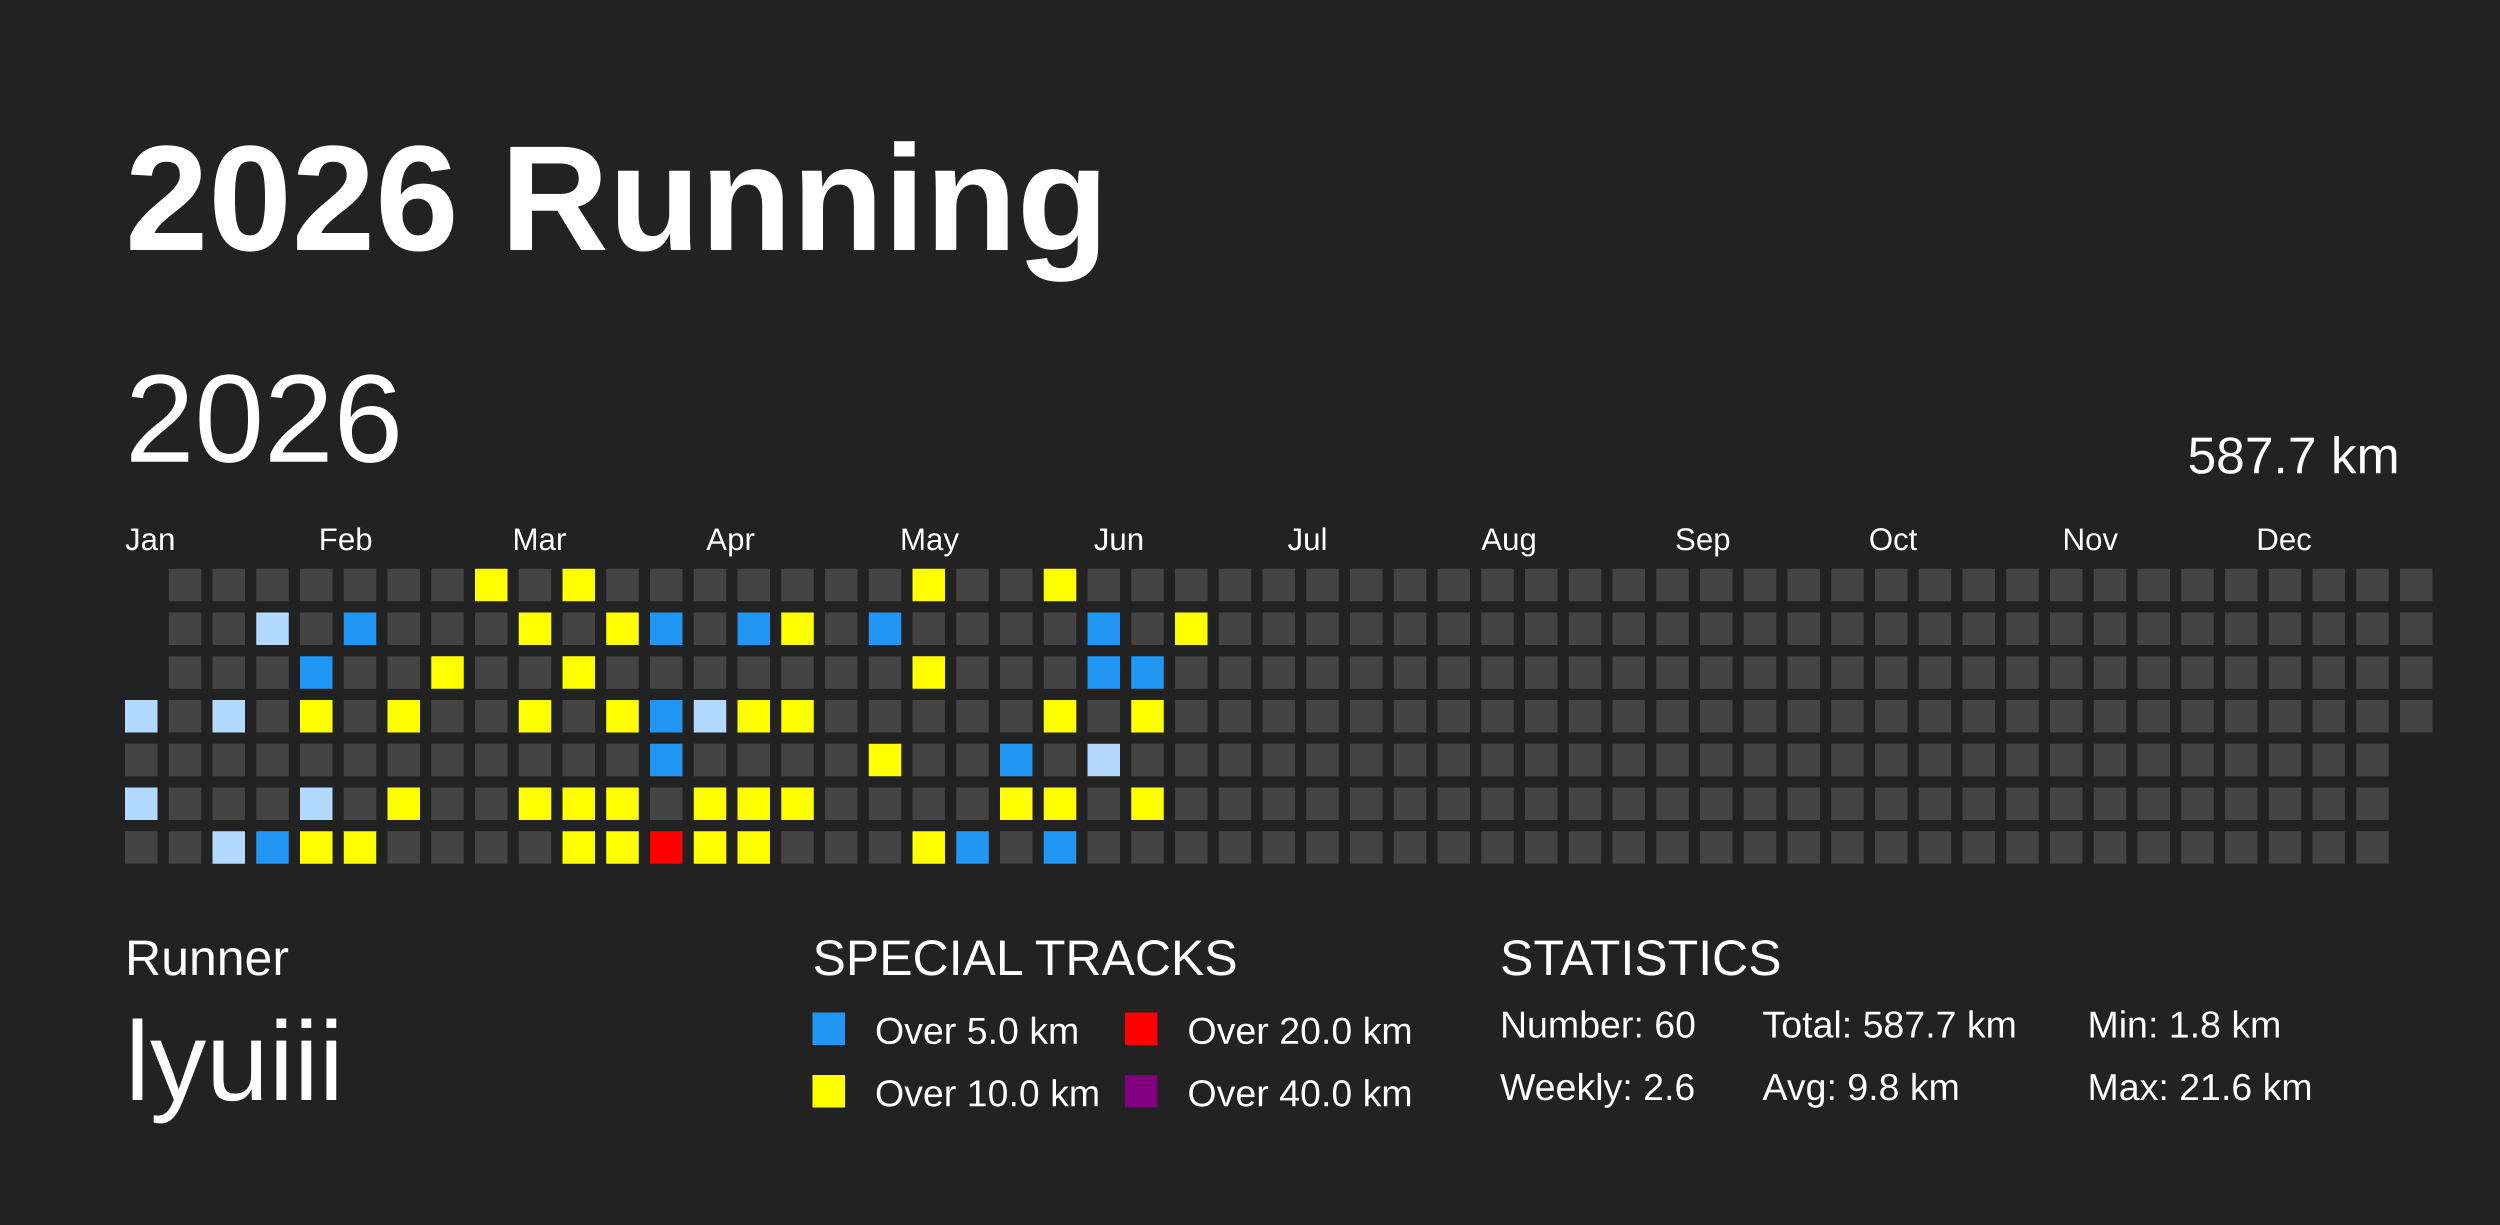
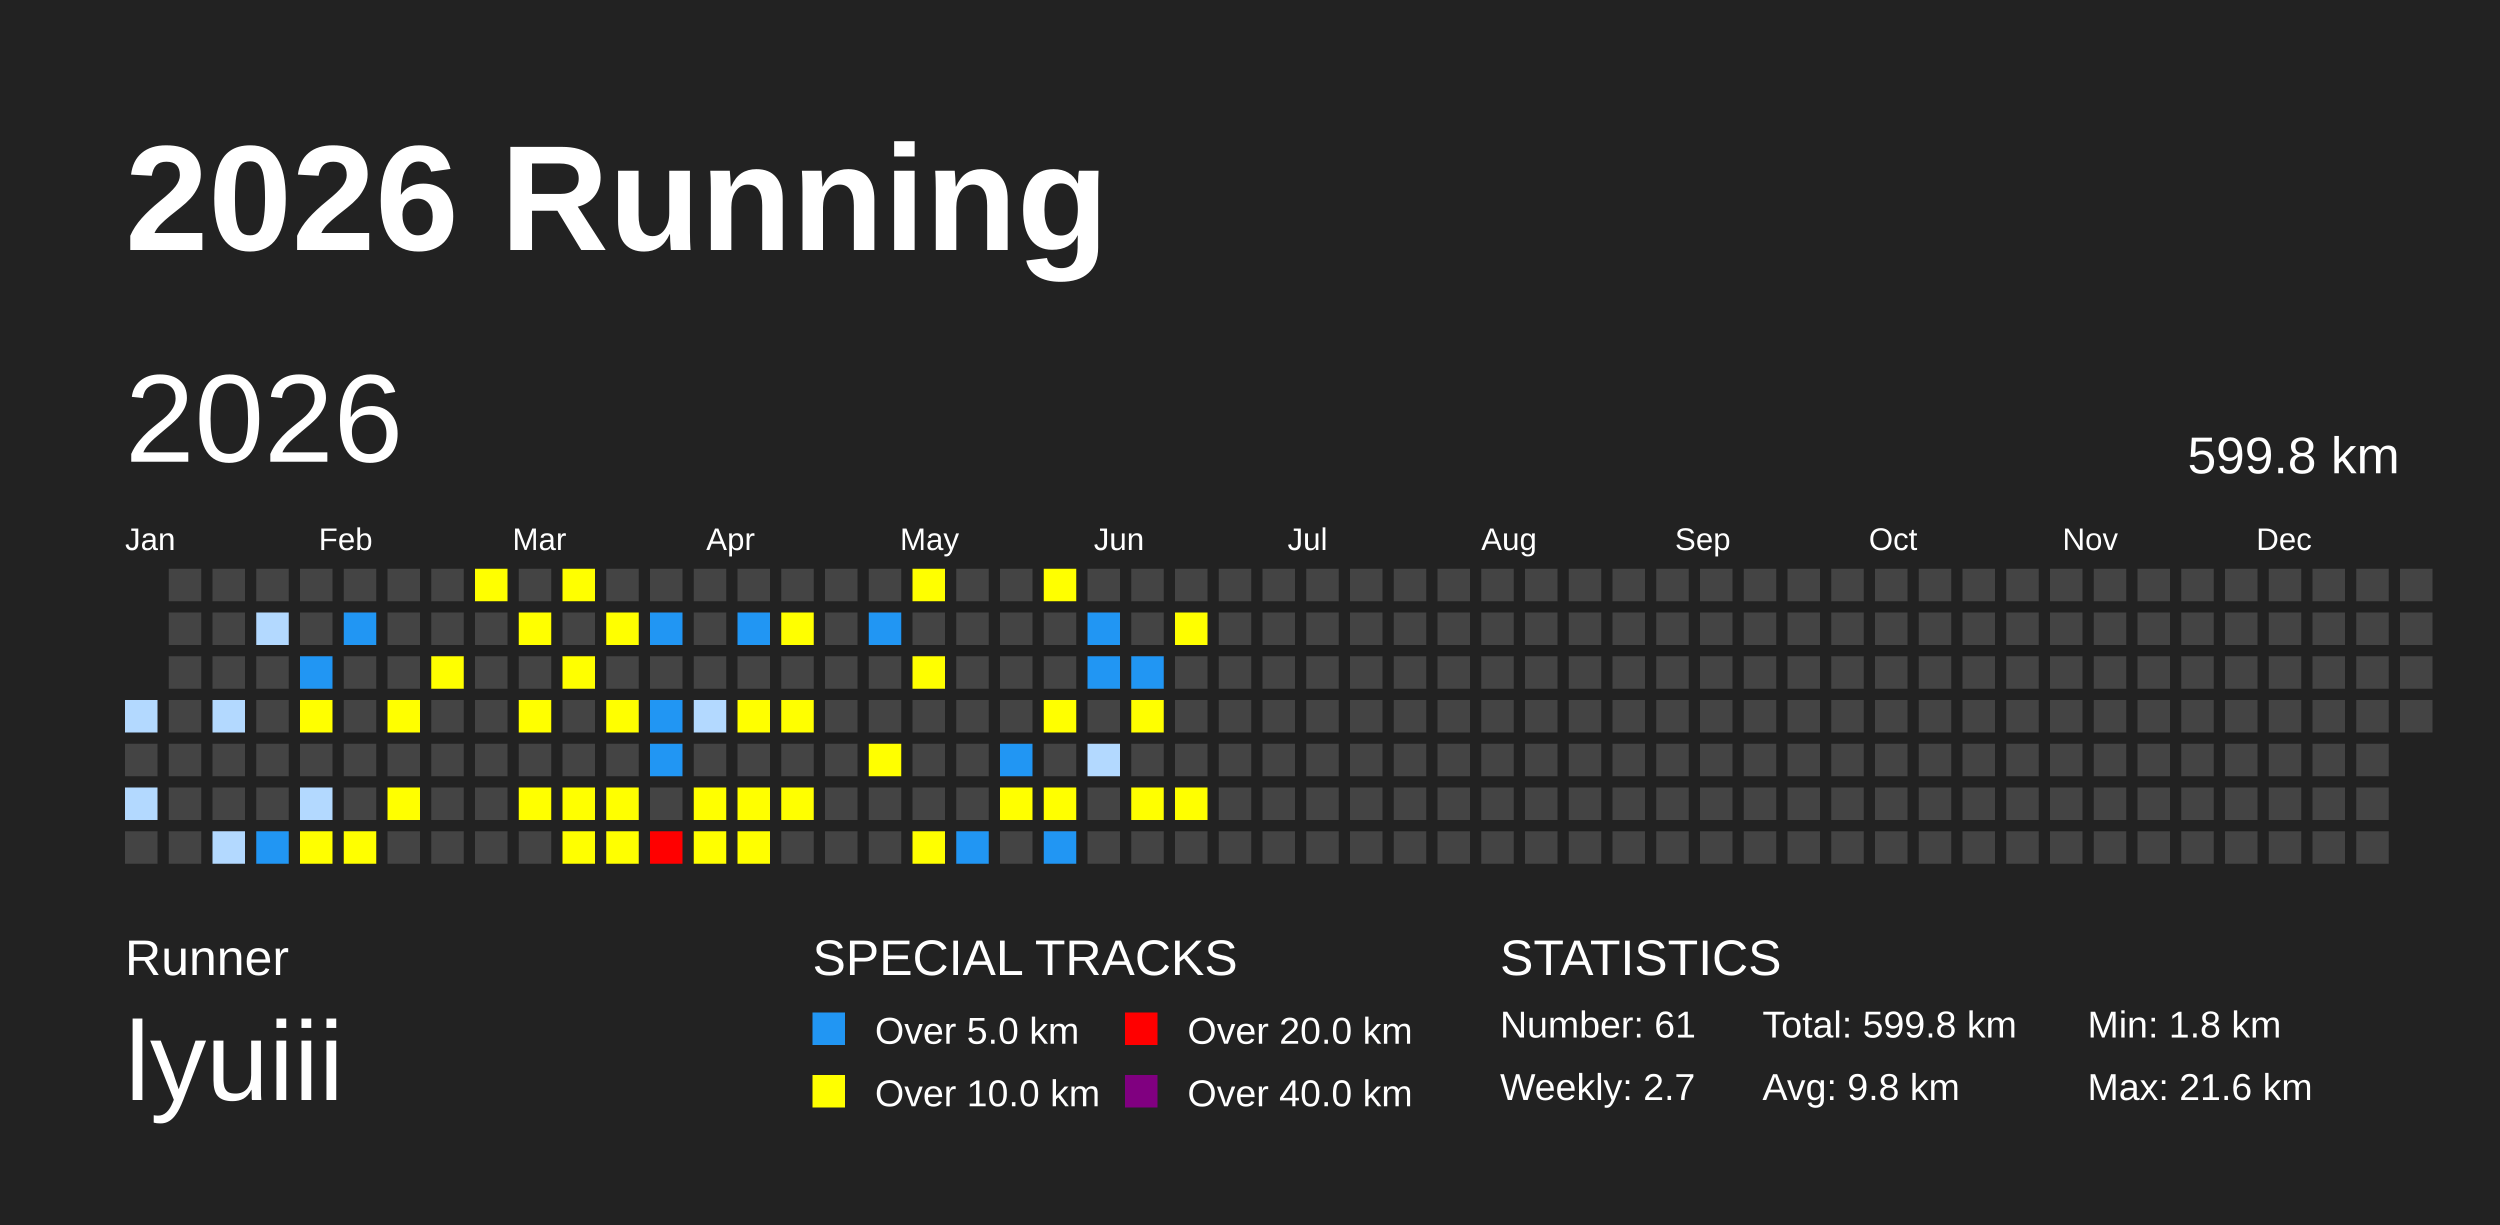
<svg xmlns="http://www.w3.org/2000/svg" baseProfile="full" height="98mm" version="1.1" viewBox="0,0,200,98" width="200mm">
  <defs />
  <rect fill="#222222" height="98" width="200" x="0" y="0" />
  <text fill="#FFFFFF" style="font-size:12px; font-family:Arial; font-weight:bold;" x="10" y="20">2026 Running</text>
  <text fill="#FFFFFF" style="font-size:4px; font-family:Arial" x="10" y="78">Runner</text>
  <text fill="#FFFFFF" style="font-size:9px; font-family:Arial" x="10" y="88">lyuiii</text>
  <text fill="#FFFFFF" style="font-size:4px; font-family:Arial" x="65" y="78">SPECIAL TRACKS</text>
  <rect fill="#2196F3" height="2.6" width="2.6" x="65" y="81" />
  <text fill="#FFFFFF" style="font-size:3px; font-family:Arial" x="70" y="83.5">Over 5.0 km</text>
  <rect fill="yellow" height="2.6" width="2.6" x="65" y="86" />
  <text fill="#FFFFFF" style="font-size:3px; font-family:Arial" x="70" y="88.5">Over 10.0 km</text>
  <rect fill="red" height="2.6" width="2.6" x="90" y="81" />
  <text fill="#FFFFFF" style="font-size:3px; font-family:Arial" x="95" y="83.5">Over 20.0 km</text>
  <rect fill="purple" height="2.6" width="2.6" x="90" y="86" />
  <text fill="#FFFFFF" style="font-size:3px; font-family:Arial" x="95" y="88.5">Over 40.0 km</text>
  <text fill="#FFFFFF" style="font-size:4px; font-family:Arial" x="120" y="78">STATISTICS</text>
-   <text fill="#FFFFFF" style="font-size:3px; font-family:Arial" x="120" y="83">Number: 60</text>
-   <text fill="#FFFFFF" style="font-size:3px; font-family:Arial" x="120" y="88">Weekly: 2.6</text>
-   <text fill="#FFFFFF" style="font-size:3px; font-family:Arial" x="141" y="83">Total: 587.7 km</text>
+   <text fill="#FFFFFF" style="font-size:3px; font-family:Arial" x="120" y="83">Number: 61</text>
+   <text fill="#FFFFFF" style="font-size:3px; font-family:Arial" x="120" y="88">Weekly: 2.7</text>
+   <text fill="#FFFFFF" style="font-size:3px; font-family:Arial" x="141" y="83">Total: 599.8 km</text>
  <text fill="#FFFFFF" style="font-size:3px; font-family:Arial" x="141" y="88">Avg: 9.8 km</text>
  <text fill="#FFFFFF" style="font-size:3px; font-family:Arial" x="167" y="83">Min: 1.8 km</text>
  <text fill="#FFFFFF" style="font-size:3px; font-family:Arial" x="167" y="88">Max: 21.6 km</text>
  <text dominant-baseline="hanging" fill="#FFFFFF" style="font-size:10.0px; font-family:Arial;" x="10" y="30">2026</text>
-   <text dominant-baseline="hanging" fill="#FFFFFF" style="font-size:4.125px; font-family:Arial;" x="175" y="35">587.7 km</text>
+   <text dominant-baseline="hanging" fill="#FFFFFF" style="font-size:4.125px; font-family:Arial;" x="175" y="35">599.8 km</text>
  <text fill="#FFFFFF" style="font-size:2.5px; font-family:Arial" x="10.0" y="44">Jan</text>
  <text fill="#FFFFFF" style="font-size:2.5px; font-family:Arial" x="25.5" y="44">Feb</text>
  <text fill="#FFFFFF" style="font-size:2.5px; font-family:Arial" x="41.0" y="44">Mar</text>
  <text fill="#FFFFFF" style="font-size:2.5px; font-family:Arial" x="56.5" y="44">Apr</text>
  <text fill="#FFFFFF" style="font-size:2.5px; font-family:Arial" x="72.0" y="44">May</text>
  <text fill="#FFFFFF" style="font-size:2.5px; font-family:Arial" x="87.5" y="44">Jun</text>
  <text fill="#FFFFFF" style="font-size:2.5px; font-family:Arial" x="103.0" y="44">Jul</text>
  <text fill="#FFFFFF" style="font-size:2.5px; font-family:Arial" x="118.5" y="44">Aug</text>
  <text fill="#FFFFFF" style="font-size:2.5px; font-family:Arial" x="134.0" y="44">Sep</text>
  <text fill="#FFFFFF" style="font-size:2.5px; font-family:Arial" x="149.5" y="44">Oct</text>
  <text fill="#FFFFFF" style="font-size:2.5px; font-family:Arial" x="165.0" y="44">Nov</text>
  <text fill="#FFFFFF" style="font-size:2.5px; font-family:Arial" x="180.5" y="44">Dec</text>
  <rect fill="#b3d9ff" height="2.6" width="2.6" x="10.0" y="56.0" />
  <rect fill="#444444" height="2.6" width="2.6" x="10.0" y="59.5" />
  <rect fill="#b3d9ff" height="2.6" width="2.6" x="10.0" y="63.0" />
  <rect fill="#444444" height="2.6" width="2.6" x="10.0" y="66.5" />
  <rect fill="#444444" height="2.6" width="2.6" x="13.5" y="45.5" />
  <rect fill="#444444" height="2.6" width="2.6" x="13.5" y="49.0" />
  <rect fill="#444444" height="2.6" width="2.6" x="13.5" y="52.5" />
  <rect fill="#444444" height="2.6" width="2.6" x="13.5" y="56.0" />
  <rect fill="#444444" height="2.6" width="2.6" x="13.5" y="59.5" />
  <rect fill="#444444" height="2.6" width="2.6" x="13.5" y="63.0" />
  <rect fill="#444444" height="2.6" width="2.6" x="13.5" y="66.5" />
  <rect fill="#444444" height="2.6" width="2.6" x="17.0" y="45.5" />
  <rect fill="#444444" height="2.6" width="2.6" x="17.0" y="49.0" />
  <rect fill="#444444" height="2.6" width="2.6" x="17.0" y="52.5" />
  <rect fill="#b3d9ff" height="2.6" width="2.6" x="17.0" y="56.0" />
  <rect fill="#444444" height="2.6" width="2.6" x="17.0" y="59.5" />
  <rect fill="#444444" height="2.6" width="2.6" x="17.0" y="63.0" />
  <rect fill="#b3d9ff" height="2.6" width="2.6" x="17.0" y="66.5" />
  <rect fill="#444444" height="2.6" width="2.6" x="20.5" y="45.5" />
  <rect fill="#b3d9ff" height="2.6" width="2.6" x="20.5" y="49.0" />
  <rect fill="#444444" height="2.6" width="2.6" x="20.5" y="52.5" />
  <rect fill="#444444" height="2.6" width="2.6" x="20.5" y="56.0" />
  <rect fill="#444444" height="2.6" width="2.6" x="20.5" y="59.5" />
  <rect fill="#444444" height="2.6" width="2.6" x="20.5" y="63.0" />
  <rect fill="#2196F3" height="2.6" width="2.6" x="20.5" y="66.5" />
  <rect fill="#444444" height="2.6" width="2.6" x="24.0" y="45.5" />
  <rect fill="#444444" height="2.6" width="2.6" x="24.0" y="49.0" />
  <rect fill="#2196F3" height="2.6" width="2.6" x="24.0" y="52.5" />
  <rect fill="yellow" height="2.6" width="2.6" x="24.0" y="56.0" />
  <rect fill="#444444" height="2.6" width="2.6" x="24.0" y="59.5" />
  <rect fill="#b3d9ff" height="2.6" width="2.6" x="24.0" y="63.0" />
  <rect fill="yellow" height="2.6" width="2.6" x="24.0" y="66.5" />
  <rect fill="#444444" height="2.6" width="2.6" x="27.5" y="45.5" />
  <rect fill="#2196F3" height="2.6" width="2.6" x="27.5" y="49.0" />
  <rect fill="#444444" height="2.6" width="2.6" x="27.5" y="52.5" />
  <rect fill="#444444" height="2.6" width="2.6" x="27.5" y="56.0" />
  <rect fill="#444444" height="2.6" width="2.6" x="27.5" y="59.5" />
  <rect fill="#444444" height="2.6" width="2.6" x="27.5" y="63.0" />
  <rect fill="yellow" height="2.6" width="2.6" x="27.5" y="66.5" />
  <rect fill="#444444" height="2.6" width="2.6" x="31.0" y="45.5" />
  <rect fill="#444444" height="2.6" width="2.6" x="31.0" y="49.0" />
  <rect fill="#444444" height="2.6" width="2.6" x="31.0" y="52.5" />
  <rect fill="yellow" height="2.6" width="2.6" x="31.0" y="56.0" />
  <rect fill="#444444" height="2.6" width="2.6" x="31.0" y="59.5" />
  <rect fill="yellow" height="2.6" width="2.6" x="31.0" y="63.0" />
  <rect fill="#444444" height="2.6" width="2.6" x="31.0" y="66.5" />
  <rect fill="#444444" height="2.6" width="2.6" x="34.5" y="45.5" />
  <rect fill="#444444" height="2.6" width="2.6" x="34.5" y="49.0" />
  <rect fill="yellow" height="2.6" width="2.6" x="34.5" y="52.5" />
  <rect fill="#444444" height="2.6" width="2.6" x="34.5" y="56.0" />
  <rect fill="#444444" height="2.6" width="2.6" x="34.5" y="59.5" />
  <rect fill="#444444" height="2.6" width="2.6" x="34.5" y="63.0" />
  <rect fill="#444444" height="2.6" width="2.6" x="34.5" y="66.5" />
  <rect fill="yellow" height="2.6" width="2.6" x="38.0" y="45.5" />
  <rect fill="#444444" height="2.6" width="2.6" x="38.0" y="49.0" />
  <rect fill="#444444" height="2.6" width="2.6" x="38.0" y="52.5" />
  <rect fill="#444444" height="2.6" width="2.6" x="38.0" y="56.0" />
  <rect fill="#444444" height="2.6" width="2.6" x="38.0" y="59.5" />
  <rect fill="#444444" height="2.6" width="2.6" x="38.0" y="63.0" />
  <rect fill="#444444" height="2.6" width="2.6" x="38.0" y="66.5" />
  <rect fill="#444444" height="2.6" width="2.6" x="41.5" y="45.5" />
  <rect fill="yellow" height="2.6" width="2.6" x="41.5" y="49.0" />
  <rect fill="#444444" height="2.6" width="2.6" x="41.5" y="52.5" />
  <rect fill="yellow" height="2.6" width="2.6" x="41.5" y="56.0" />
  <rect fill="#444444" height="2.6" width="2.6" x="41.5" y="59.5" />
  <rect fill="yellow" height="2.6" width="2.6" x="41.5" y="63.0" />
  <rect fill="#444444" height="2.6" width="2.6" x="41.5" y="66.5" />
  <rect fill="yellow" height="2.6" width="2.6" x="45.0" y="45.5" />
  <rect fill="#444444" height="2.6" width="2.6" x="45.0" y="49.0" />
  <rect fill="yellow" height="2.6" width="2.6" x="45.0" y="52.5" />
  <rect fill="#444444" height="2.6" width="2.6" x="45.0" y="56.0" />
  <rect fill="#444444" height="2.6" width="2.6" x="45.0" y="59.5" />
  <rect fill="yellow" height="2.6" width="2.6" x="45.0" y="63.0" />
  <rect fill="yellow" height="2.6" width="2.6" x="45.0" y="66.5" />
  <rect fill="#444444" height="2.6" width="2.6" x="48.5" y="45.5" />
  <rect fill="yellow" height="2.6" width="2.6" x="48.5" y="49.0" />
  <rect fill="#444444" height="2.6" width="2.6" x="48.5" y="52.5" />
  <rect fill="yellow" height="2.6" width="2.6" x="48.5" y="56.0" />
  <rect fill="#444444" height="2.6" width="2.6" x="48.5" y="59.5" />
  <rect fill="yellow" height="2.6" width="2.6" x="48.5" y="63.0" />
  <rect fill="yellow" height="2.6" width="2.6" x="48.5" y="66.5" />
  <rect fill="#444444" height="2.6" width="2.6" x="52.0" y="45.5" />
  <rect fill="#2196F3" height="2.6" width="2.6" x="52.0" y="49.0" />
  <rect fill="#444444" height="2.6" width="2.6" x="52.0" y="52.5" />
  <rect fill="#2196F3" height="2.6" width="2.6" x="52.0" y="56.0" />
  <rect fill="#2196F3" height="2.6" width="2.6" x="52.0" y="59.5" />
  <rect fill="#444444" height="2.6" width="2.6" x="52.0" y="63.0" />
  <rect fill="red" height="2.6" width="2.6" x="52.0" y="66.5" />
  <rect fill="#444444" height="2.6" width="2.6" x="55.5" y="45.5" />
  <rect fill="#444444" height="2.6" width="2.6" x="55.5" y="49.0" />
  <rect fill="#444444" height="2.6" width="2.6" x="55.5" y="52.5" />
  <rect fill="#b3d9ff" height="2.6" width="2.6" x="55.5" y="56.0" />
  <rect fill="#444444" height="2.6" width="2.6" x="55.5" y="59.5" />
  <rect fill="yellow" height="2.6" width="2.6" x="55.5" y="63.0" />
  <rect fill="yellow" height="2.6" width="2.6" x="55.5" y="66.5" />
  <rect fill="#444444" height="2.6" width="2.6" x="59.0" y="45.5" />
  <rect fill="#2196F3" height="2.6" width="2.6" x="59.0" y="49.0" />
  <rect fill="#444444" height="2.6" width="2.6" x="59.0" y="52.5" />
  <rect fill="yellow" height="2.6" width="2.6" x="59.0" y="56.0" />
  <rect fill="#444444" height="2.6" width="2.6" x="59.0" y="59.5" />
  <rect fill="yellow" height="2.6" width="2.6" x="59.0" y="63.0" />
  <rect fill="yellow" height="2.6" width="2.6" x="59.0" y="66.5" />
  <rect fill="#444444" height="2.6" width="2.6" x="62.5" y="45.5" />
  <rect fill="yellow" height="2.6" width="2.6" x="62.5" y="49.0" />
  <rect fill="#444444" height="2.6" width="2.6" x="62.5" y="52.5" />
  <rect fill="yellow" height="2.6" width="2.6" x="62.5" y="56.0" />
  <rect fill="#444444" height="2.6" width="2.6" x="62.5" y="59.5" />
  <rect fill="yellow" height="2.6" width="2.6" x="62.5" y="63.0" />
  <rect fill="#444444" height="2.6" width="2.6" x="62.5" y="66.5" />
  <rect fill="#444444" height="2.6" width="2.6" x="66.0" y="45.5" />
  <rect fill="#444444" height="2.6" width="2.6" x="66.0" y="49.0" />
  <rect fill="#444444" height="2.6" width="2.6" x="66.0" y="52.5" />
  <rect fill="#444444" height="2.6" width="2.6" x="66.0" y="56.0" />
  <rect fill="#444444" height="2.6" width="2.6" x="66.0" y="59.5" />
  <rect fill="#444444" height="2.6" width="2.6" x="66.0" y="63.0" />
  <rect fill="#444444" height="2.6" width="2.6" x="66.0" y="66.5" />
  <rect fill="#444444" height="2.6" width="2.6" x="69.5" y="45.5" />
  <rect fill="#2196F3" height="2.6" width="2.6" x="69.5" y="49.0" />
  <rect fill="#444444" height="2.6" width="2.6" x="69.5" y="52.5" />
  <rect fill="#444444" height="2.6" width="2.6" x="69.5" y="56.0" />
  <rect fill="yellow" height="2.6" width="2.6" x="69.5" y="59.5" />
  <rect fill="#444444" height="2.6" width="2.6" x="69.5" y="63.0" />
  <rect fill="#444444" height="2.6" width="2.6" x="69.5" y="66.5" />
  <rect fill="yellow" height="2.6" width="2.6" x="73.0" y="45.5" />
  <rect fill="#444444" height="2.6" width="2.6" x="73.0" y="49.0" />
  <rect fill="yellow" height="2.6" width="2.6" x="73.0" y="52.5" />
  <rect fill="#444444" height="2.6" width="2.6" x="73.0" y="56.0" />
  <rect fill="#444444" height="2.6" width="2.6" x="73.0" y="59.5" />
  <rect fill="#444444" height="2.6" width="2.6" x="73.0" y="63.0" />
  <rect fill="yellow" height="2.6" width="2.6" x="73.0" y="66.5" />
  <rect fill="#444444" height="2.6" width="2.6" x="76.5" y="45.5" />
  <rect fill="#444444" height="2.6" width="2.6" x="76.5" y="49.0" />
  <rect fill="#444444" height="2.6" width="2.6" x="76.5" y="52.5" />
  <rect fill="#444444" height="2.6" width="2.6" x="76.5" y="56.0" />
  <rect fill="#444444" height="2.6" width="2.6" x="76.5" y="59.5" />
  <rect fill="#444444" height="2.6" width="2.6" x="76.5" y="63.0" />
  <rect fill="#2196F3" height="2.6" width="2.6" x="76.5" y="66.5" />
  <rect fill="#444444" height="2.6" width="2.6" x="80.0" y="45.5" />
  <rect fill="#444444" height="2.6" width="2.6" x="80.0" y="49.0" />
  <rect fill="#444444" height="2.6" width="2.6" x="80.0" y="52.5" />
  <rect fill="#444444" height="2.6" width="2.6" x="80.0" y="56.0" />
  <rect fill="#2196F3" height="2.6" width="2.6" x="80.0" y="59.5" />
  <rect fill="yellow" height="2.6" width="2.6" x="80.0" y="63.0" />
  <rect fill="#444444" height="2.6" width="2.6" x="80.0" y="66.5" />
  <rect fill="yellow" height="2.6" width="2.6" x="83.5" y="45.5" />
  <rect fill="#444444" height="2.6" width="2.6" x="83.5" y="49.0" />
  <rect fill="#444444" height="2.6" width="2.6" x="83.5" y="52.5" />
  <rect fill="yellow" height="2.6" width="2.6" x="83.5" y="56.0" />
  <rect fill="#444444" height="2.6" width="2.6" x="83.5" y="59.5" />
  <rect fill="yellow" height="2.6" width="2.6" x="83.5" y="63.0" />
  <rect fill="#2196F3" height="2.6" width="2.6" x="83.5" y="66.5" />
  <rect fill="#444444" height="2.6" width="2.6" x="87.0" y="45.5" />
  <rect fill="#2196F3" height="2.6" width="2.6" x="87.0" y="49.0" />
  <rect fill="#2196F3" height="2.6" width="2.6" x="87.0" y="52.5" />
  <rect fill="#444444" height="2.6" width="2.6" x="87.0" y="56.0" />
  <rect fill="#b3d9ff" height="2.6" width="2.6" x="87.0" y="59.5" />
  <rect fill="#444444" height="2.6" width="2.6" x="87.0" y="63.0" />
  <rect fill="#444444" height="2.6" width="2.6" x="87.0" y="66.5" />
  <rect fill="#444444" height="2.6" width="2.6" x="90.5" y="45.5" />
  <rect fill="#444444" height="2.6" width="2.6" x="90.5" y="49.0" />
  <rect fill="#2196F3" height="2.6" width="2.6" x="90.5" y="52.5" />
  <rect fill="yellow" height="2.6" width="2.6" x="90.5" y="56.0" />
  <rect fill="#444444" height="2.6" width="2.6" x="90.5" y="59.5" />
  <rect fill="yellow" height="2.6" width="2.6" x="90.5" y="63.0" />
  <rect fill="#444444" height="2.6" width="2.6" x="90.5" y="66.5" />
  <rect fill="#444444" height="2.6" width="2.6" x="94.0" y="45.5" />
  <rect fill="yellow" height="2.6" width="2.6" x="94.0" y="49.0" />
  <rect fill="#444444" height="2.6" width="2.6" x="94.0" y="52.5" />
  <rect fill="#444444" height="2.6" width="2.6" x="94.0" y="56.0" />
  <rect fill="#444444" height="2.6" width="2.6" x="94.0" y="59.5" />
-   <rect fill="#444444" height="2.6" width="2.6" x="94.0" y="63.0" />
+   <rect fill="yellow" height="2.6" width="2.6" x="94.0" y="63.0" />
  <rect fill="#444444" height="2.6" width="2.6" x="94.0" y="66.5" />
  <rect fill="#444444" height="2.6" width="2.6" x="97.5" y="45.5" />
  <rect fill="#444444" height="2.6" width="2.6" x="97.5" y="49.0" />
  <rect fill="#444444" height="2.6" width="2.6" x="97.5" y="52.5" />
  <rect fill="#444444" height="2.6" width="2.6" x="97.5" y="56.0" />
  <rect fill="#444444" height="2.6" width="2.6" x="97.5" y="59.5" />
  <rect fill="#444444" height="2.6" width="2.6" x="97.5" y="63.0" />
  <rect fill="#444444" height="2.6" width="2.6" x="97.5" y="66.5" />
  <rect fill="#444444" height="2.6" width="2.6" x="101.0" y="45.5" />
  <rect fill="#444444" height="2.6" width="2.6" x="101.0" y="49.0" />
  <rect fill="#444444" height="2.6" width="2.6" x="101.0" y="52.5" />
  <rect fill="#444444" height="2.6" width="2.6" x="101.0" y="56.0" />
  <rect fill="#444444" height="2.6" width="2.6" x="101.0" y="59.5" />
  <rect fill="#444444" height="2.6" width="2.6" x="101.0" y="63.0" />
  <rect fill="#444444" height="2.6" width="2.6" x="101.0" y="66.5" />
  <rect fill="#444444" height="2.6" width="2.6" x="104.5" y="45.5" />
  <rect fill="#444444" height="2.6" width="2.6" x="104.5" y="49.0" />
  <rect fill="#444444" height="2.6" width="2.6" x="104.5" y="52.5" />
  <rect fill="#444444" height="2.6" width="2.6" x="104.5" y="56.0" />
  <rect fill="#444444" height="2.6" width="2.6" x="104.5" y="59.5" />
  <rect fill="#444444" height="2.6" width="2.6" x="104.5" y="63.0" />
  <rect fill="#444444" height="2.6" width="2.6" x="104.5" y="66.5" />
  <rect fill="#444444" height="2.6" width="2.6" x="108.0" y="45.5" />
  <rect fill="#444444" height="2.6" width="2.6" x="108.0" y="49.0" />
  <rect fill="#444444" height="2.6" width="2.6" x="108.0" y="52.5" />
  <rect fill="#444444" height="2.6" width="2.6" x="108.0" y="56.0" />
  <rect fill="#444444" height="2.6" width="2.6" x="108.0" y="59.5" />
  <rect fill="#444444" height="2.6" width="2.6" x="108.0" y="63.0" />
  <rect fill="#444444" height="2.6" width="2.6" x="108.0" y="66.5" />
  <rect fill="#444444" height="2.6" width="2.6" x="111.5" y="45.5" />
  <rect fill="#444444" height="2.6" width="2.6" x="111.5" y="49.0" />
  <rect fill="#444444" height="2.6" width="2.6" x="111.5" y="52.5" />
  <rect fill="#444444" height="2.6" width="2.6" x="111.5" y="56.0" />
  <rect fill="#444444" height="2.6" width="2.6" x="111.5" y="59.5" />
  <rect fill="#444444" height="2.6" width="2.6" x="111.5" y="63.0" />
  <rect fill="#444444" height="2.6" width="2.6" x="111.5" y="66.5" />
  <rect fill="#444444" height="2.6" width="2.6" x="115.0" y="45.5" />
  <rect fill="#444444" height="2.6" width="2.6" x="115.0" y="49.0" />
  <rect fill="#444444" height="2.6" width="2.6" x="115.0" y="52.5" />
  <rect fill="#444444" height="2.6" width="2.6" x="115.0" y="56.0" />
  <rect fill="#444444" height="2.6" width="2.6" x="115.0" y="59.5" />
  <rect fill="#444444" height="2.6" width="2.6" x="115.0" y="63.0" />
  <rect fill="#444444" height="2.6" width="2.6" x="115.0" y="66.5" />
  <rect fill="#444444" height="2.6" width="2.6" x="118.5" y="45.5" />
  <rect fill="#444444" height="2.6" width="2.6" x="118.5" y="49.0" />
  <rect fill="#444444" height="2.6" width="2.6" x="118.5" y="52.5" />
  <rect fill="#444444" height="2.6" width="2.6" x="118.5" y="56.0" />
  <rect fill="#444444" height="2.6" width="2.6" x="118.5" y="59.5" />
  <rect fill="#444444" height="2.6" width="2.6" x="118.5" y="63.0" />
  <rect fill="#444444" height="2.6" width="2.6" x="118.5" y="66.5" />
  <rect fill="#444444" height="2.6" width="2.6" x="122.0" y="45.5" />
  <rect fill="#444444" height="2.6" width="2.6" x="122.0" y="49.0" />
  <rect fill="#444444" height="2.6" width="2.6" x="122.0" y="52.5" />
  <rect fill="#444444" height="2.6" width="2.6" x="122.0" y="56.0" />
  <rect fill="#444444" height="2.6" width="2.6" x="122.0" y="59.5" />
  <rect fill="#444444" height="2.6" width="2.6" x="122.0" y="63.0" />
  <rect fill="#444444" height="2.6" width="2.6" x="122.0" y="66.5" />
  <rect fill="#444444" height="2.6" width="2.6" x="125.5" y="45.5" />
  <rect fill="#444444" height="2.6" width="2.6" x="125.5" y="49.0" />
  <rect fill="#444444" height="2.6" width="2.6" x="125.5" y="52.5" />
  <rect fill="#444444" height="2.6" width="2.6" x="125.5" y="56.0" />
  <rect fill="#444444" height="2.6" width="2.6" x="125.5" y="59.5" />
  <rect fill="#444444" height="2.6" width="2.6" x="125.5" y="63.0" />
  <rect fill="#444444" height="2.6" width="2.6" x="125.5" y="66.5" />
  <rect fill="#444444" height="2.6" width="2.6" x="129.0" y="45.5" />
  <rect fill="#444444" height="2.6" width="2.6" x="129.0" y="49.0" />
  <rect fill="#444444" height="2.6" width="2.6" x="129.0" y="52.5" />
  <rect fill="#444444" height="2.6" width="2.6" x="129.0" y="56.0" />
  <rect fill="#444444" height="2.6" width="2.6" x="129.0" y="59.5" />
  <rect fill="#444444" height="2.6" width="2.6" x="129.0" y="63.0" />
  <rect fill="#444444" height="2.6" width="2.6" x="129.0" y="66.5" />
  <rect fill="#444444" height="2.6" width="2.6" x="132.5" y="45.5" />
  <rect fill="#444444" height="2.6" width="2.6" x="132.5" y="49.0" />
  <rect fill="#444444" height="2.6" width="2.6" x="132.5" y="52.5" />
  <rect fill="#444444" height="2.6" width="2.6" x="132.5" y="56.0" />
  <rect fill="#444444" height="2.6" width="2.6" x="132.5" y="59.5" />
  <rect fill="#444444" height="2.6" width="2.6" x="132.5" y="63.0" />
  <rect fill="#444444" height="2.6" width="2.6" x="132.5" y="66.5" />
  <rect fill="#444444" height="2.6" width="2.6" x="136.0" y="45.5" />
  <rect fill="#444444" height="2.6" width="2.6" x="136.0" y="49.0" />
  <rect fill="#444444" height="2.6" width="2.6" x="136.0" y="52.5" />
  <rect fill="#444444" height="2.6" width="2.6" x="136.0" y="56.0" />
  <rect fill="#444444" height="2.6" width="2.6" x="136.0" y="59.5" />
  <rect fill="#444444" height="2.6" width="2.6" x="136.0" y="63.0" />
  <rect fill="#444444" height="2.6" width="2.6" x="136.0" y="66.5" />
  <rect fill="#444444" height="2.6" width="2.6" x="139.5" y="45.5" />
  <rect fill="#444444" height="2.6" width="2.6" x="139.5" y="49.0" />
  <rect fill="#444444" height="2.6" width="2.6" x="139.5" y="52.5" />
  <rect fill="#444444" height="2.6" width="2.6" x="139.5" y="56.0" />
  <rect fill="#444444" height="2.6" width="2.6" x="139.5" y="59.5" />
  <rect fill="#444444" height="2.6" width="2.6" x="139.5" y="63.0" />
  <rect fill="#444444" height="2.6" width="2.6" x="139.5" y="66.5" />
  <rect fill="#444444" height="2.6" width="2.6" x="143.0" y="45.5" />
  <rect fill="#444444" height="2.6" width="2.6" x="143.0" y="49.0" />
  <rect fill="#444444" height="2.6" width="2.6" x="143.0" y="52.5" />
  <rect fill="#444444" height="2.6" width="2.6" x="143.0" y="56.0" />
  <rect fill="#444444" height="2.6" width="2.6" x="143.0" y="59.5" />
  <rect fill="#444444" height="2.6" width="2.6" x="143.0" y="63.0" />
  <rect fill="#444444" height="2.6" width="2.6" x="143.0" y="66.5" />
  <rect fill="#444444" height="2.6" width="2.6" x="146.5" y="45.5" />
  <rect fill="#444444" height="2.6" width="2.6" x="146.5" y="49.0" />
  <rect fill="#444444" height="2.6" width="2.6" x="146.5" y="52.5" />
  <rect fill="#444444" height="2.6" width="2.6" x="146.5" y="56.0" />
  <rect fill="#444444" height="2.6" width="2.6" x="146.5" y="59.5" />
  <rect fill="#444444" height="2.6" width="2.6" x="146.5" y="63.0" />
  <rect fill="#444444" height="2.6" width="2.6" x="146.5" y="66.5" />
  <rect fill="#444444" height="2.6" width="2.6" x="150.0" y="45.5" />
  <rect fill="#444444" height="2.6" width="2.6" x="150.0" y="49.0" />
  <rect fill="#444444" height="2.6" width="2.6" x="150.0" y="52.5" />
  <rect fill="#444444" height="2.6" width="2.6" x="150.0" y="56.0" />
  <rect fill="#444444" height="2.6" width="2.6" x="150.0" y="59.5" />
  <rect fill="#444444" height="2.6" width="2.6" x="150.0" y="63.0" />
  <rect fill="#444444" height="2.6" width="2.6" x="150.0" y="66.5" />
  <rect fill="#444444" height="2.6" width="2.6" x="153.5" y="45.5" />
  <rect fill="#444444" height="2.6" width="2.6" x="153.5" y="49.0" />
  <rect fill="#444444" height="2.6" width="2.6" x="153.5" y="52.5" />
  <rect fill="#444444" height="2.6" width="2.6" x="153.5" y="56.0" />
  <rect fill="#444444" height="2.6" width="2.6" x="153.5" y="59.5" />
  <rect fill="#444444" height="2.6" width="2.6" x="153.5" y="63.0" />
  <rect fill="#444444" height="2.6" width="2.6" x="153.5" y="66.5" />
  <rect fill="#444444" height="2.6" width="2.6" x="157.0" y="45.5" />
  <rect fill="#444444" height="2.6" width="2.6" x="157.0" y="49.0" />
  <rect fill="#444444" height="2.6" width="2.6" x="157.0" y="52.5" />
  <rect fill="#444444" height="2.6" width="2.6" x="157.0" y="56.0" />
  <rect fill="#444444" height="2.6" width="2.6" x="157.0" y="59.5" />
  <rect fill="#444444" height="2.6" width="2.6" x="157.0" y="63.0" />
  <rect fill="#444444" height="2.6" width="2.6" x="157.0" y="66.5" />
  <rect fill="#444444" height="2.6" width="2.6" x="160.5" y="45.5" />
  <rect fill="#444444" height="2.6" width="2.6" x="160.5" y="49.0" />
  <rect fill="#444444" height="2.6" width="2.6" x="160.5" y="52.5" />
  <rect fill="#444444" height="2.6" width="2.6" x="160.5" y="56.0" />
  <rect fill="#444444" height="2.6" width="2.6" x="160.5" y="59.5" />
  <rect fill="#444444" height="2.6" width="2.6" x="160.5" y="63.0" />
  <rect fill="#444444" height="2.6" width="2.6" x="160.5" y="66.5" />
  <rect fill="#444444" height="2.6" width="2.6" x="164.0" y="45.5" />
  <rect fill="#444444" height="2.6" width="2.6" x="164.0" y="49.0" />
  <rect fill="#444444" height="2.6" width="2.6" x="164.0" y="52.5" />
  <rect fill="#444444" height="2.6" width="2.6" x="164.0" y="56.0" />
  <rect fill="#444444" height="2.6" width="2.6" x="164.0" y="59.5" />
  <rect fill="#444444" height="2.6" width="2.6" x="164.0" y="63.0" />
  <rect fill="#444444" height="2.6" width="2.6" x="164.0" y="66.5" />
  <rect fill="#444444" height="2.6" width="2.6" x="167.5" y="45.5" />
  <rect fill="#444444" height="2.6" width="2.6" x="167.5" y="49.0" />
  <rect fill="#444444" height="2.6" width="2.6" x="167.5" y="52.5" />
  <rect fill="#444444" height="2.6" width="2.6" x="167.5" y="56.0" />
  <rect fill="#444444" height="2.6" width="2.6" x="167.5" y="59.5" />
  <rect fill="#444444" height="2.6" width="2.6" x="167.5" y="63.0" />
  <rect fill="#444444" height="2.6" width="2.6" x="167.5" y="66.5" />
  <rect fill="#444444" height="2.6" width="2.6" x="171.0" y="45.5" />
  <rect fill="#444444" height="2.6" width="2.6" x="171.0" y="49.0" />
  <rect fill="#444444" height="2.6" width="2.6" x="171.0" y="52.5" />
  <rect fill="#444444" height="2.6" width="2.6" x="171.0" y="56.0" />
  <rect fill="#444444" height="2.6" width="2.6" x="171.0" y="59.5" />
  <rect fill="#444444" height="2.6" width="2.6" x="171.0" y="63.0" />
  <rect fill="#444444" height="2.6" width="2.6" x="171.0" y="66.5" />
  <rect fill="#444444" height="2.6" width="2.6" x="174.5" y="45.5" />
  <rect fill="#444444" height="2.6" width="2.6" x="174.5" y="49.0" />
  <rect fill="#444444" height="2.6" width="2.6" x="174.5" y="52.5" />
  <rect fill="#444444" height="2.6" width="2.6" x="174.5" y="56.0" />
  <rect fill="#444444" height="2.6" width="2.6" x="174.5" y="59.5" />
  <rect fill="#444444" height="2.6" width="2.6" x="174.5" y="63.0" />
  <rect fill="#444444" height="2.6" width="2.6" x="174.5" y="66.5" />
  <rect fill="#444444" height="2.6" width="2.6" x="178.0" y="45.5" />
  <rect fill="#444444" height="2.6" width="2.6" x="178.0" y="49.0" />
  <rect fill="#444444" height="2.6" width="2.6" x="178.0" y="52.5" />
  <rect fill="#444444" height="2.6" width="2.6" x="178.0" y="56.0" />
  <rect fill="#444444" height="2.6" width="2.6" x="178.0" y="59.5" />
  <rect fill="#444444" height="2.6" width="2.6" x="178.0" y="63.0" />
  <rect fill="#444444" height="2.6" width="2.6" x="178.0" y="66.5" />
  <rect fill="#444444" height="2.6" width="2.6" x="181.5" y="45.5" />
  <rect fill="#444444" height="2.6" width="2.6" x="181.5" y="49.0" />
  <rect fill="#444444" height="2.6" width="2.6" x="181.5" y="52.5" />
  <rect fill="#444444" height="2.6" width="2.6" x="181.5" y="56.0" />
  <rect fill="#444444" height="2.6" width="2.6" x="181.5" y="59.5" />
  <rect fill="#444444" height="2.6" width="2.6" x="181.5" y="63.0" />
  <rect fill="#444444" height="2.6" width="2.6" x="181.5" y="66.5" />
  <rect fill="#444444" height="2.6" width="2.6" x="185.0" y="45.5" />
  <rect fill="#444444" height="2.6" width="2.6" x="185.0" y="49.0" />
  <rect fill="#444444" height="2.6" width="2.6" x="185.0" y="52.5" />
  <rect fill="#444444" height="2.6" width="2.6" x="185.0" y="56.0" />
  <rect fill="#444444" height="2.6" width="2.6" x="185.0" y="59.5" />
  <rect fill="#444444" height="2.6" width="2.6" x="185.0" y="63.0" />
  <rect fill="#444444" height="2.6" width="2.6" x="185.0" y="66.5" />
  <rect fill="#444444" height="2.6" width="2.6" x="188.5" y="45.5" />
  <rect fill="#444444" height="2.6" width="2.6" x="188.5" y="49.0" />
  <rect fill="#444444" height="2.6" width="2.6" x="188.5" y="52.5" />
  <rect fill="#444444" height="2.6" width="2.6" x="188.5" y="56.0" />
  <rect fill="#444444" height="2.6" width="2.6" x="188.5" y="59.5" />
  <rect fill="#444444" height="2.6" width="2.6" x="188.5" y="63.0" />
  <rect fill="#444444" height="2.6" width="2.6" x="188.5" y="66.5" />
  <rect fill="#444444" height="2.6" width="2.6" x="192.0" y="45.5" />
  <rect fill="#444444" height="2.6" width="2.6" x="192.0" y="49.0" />
  <rect fill="#444444" height="2.6" width="2.6" x="192.0" y="52.5" />
  <rect fill="#444444" height="2.6" width="2.6" x="192.0" y="56.0" />
</svg>
